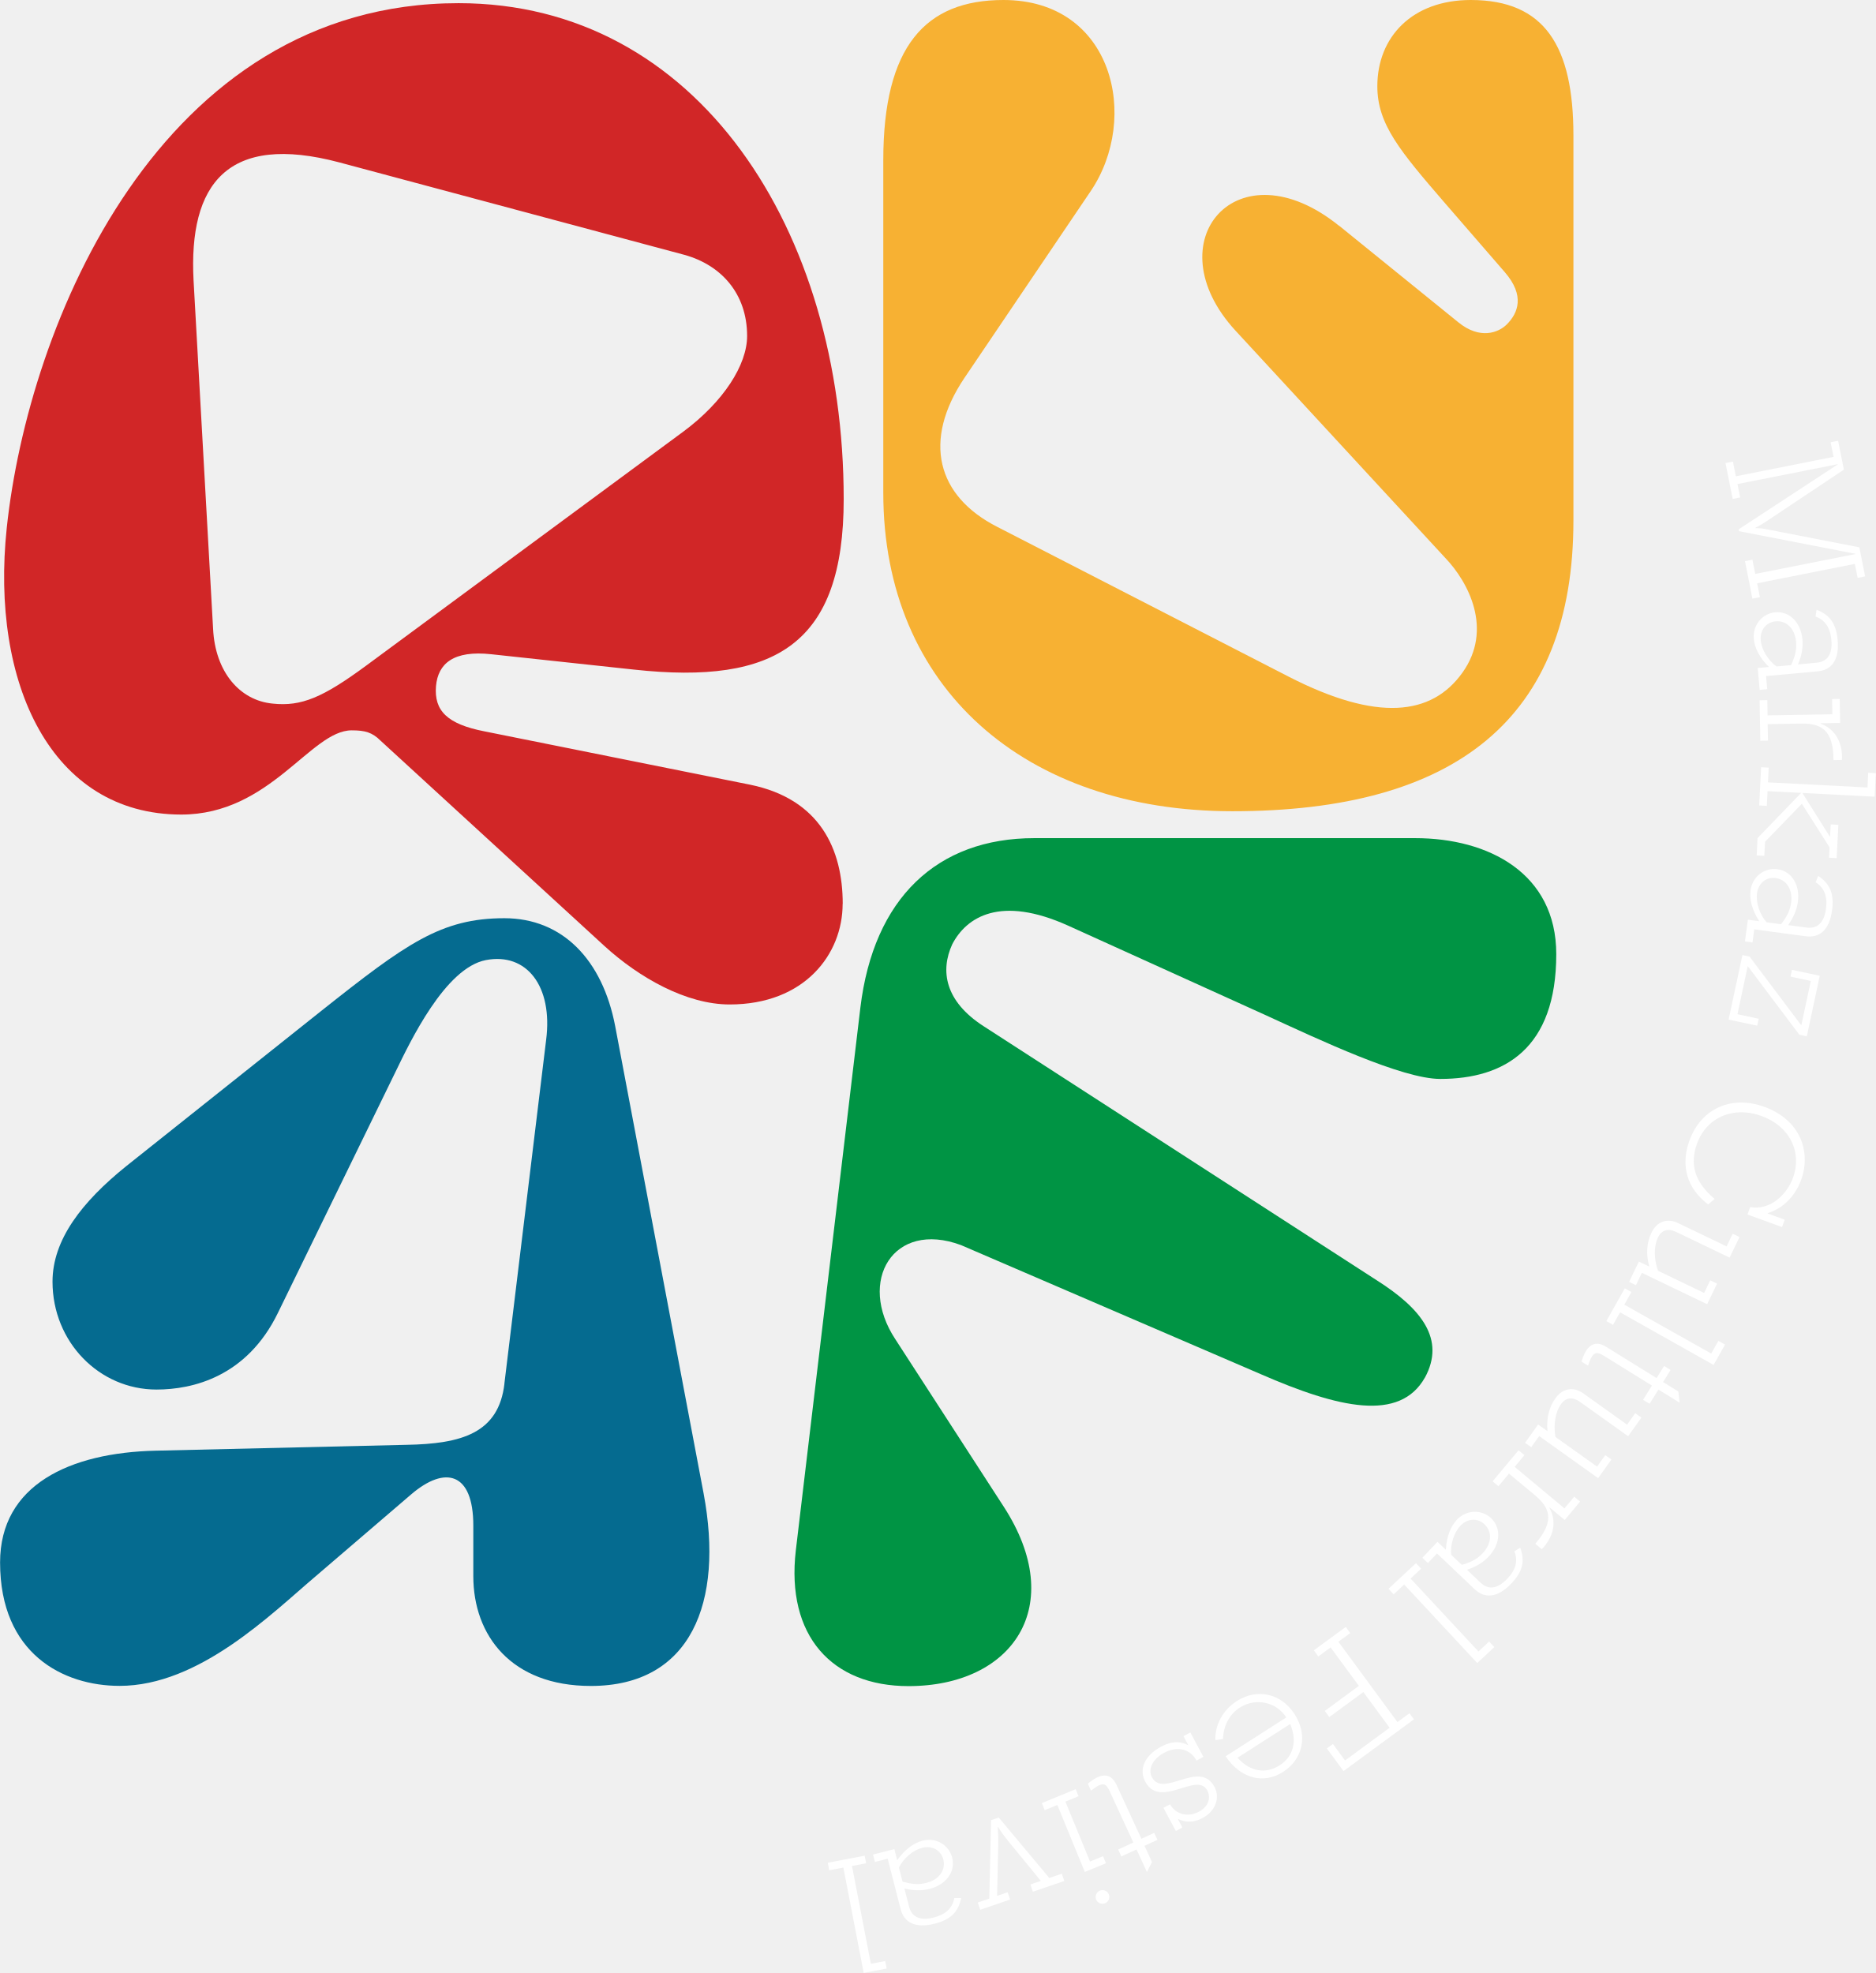
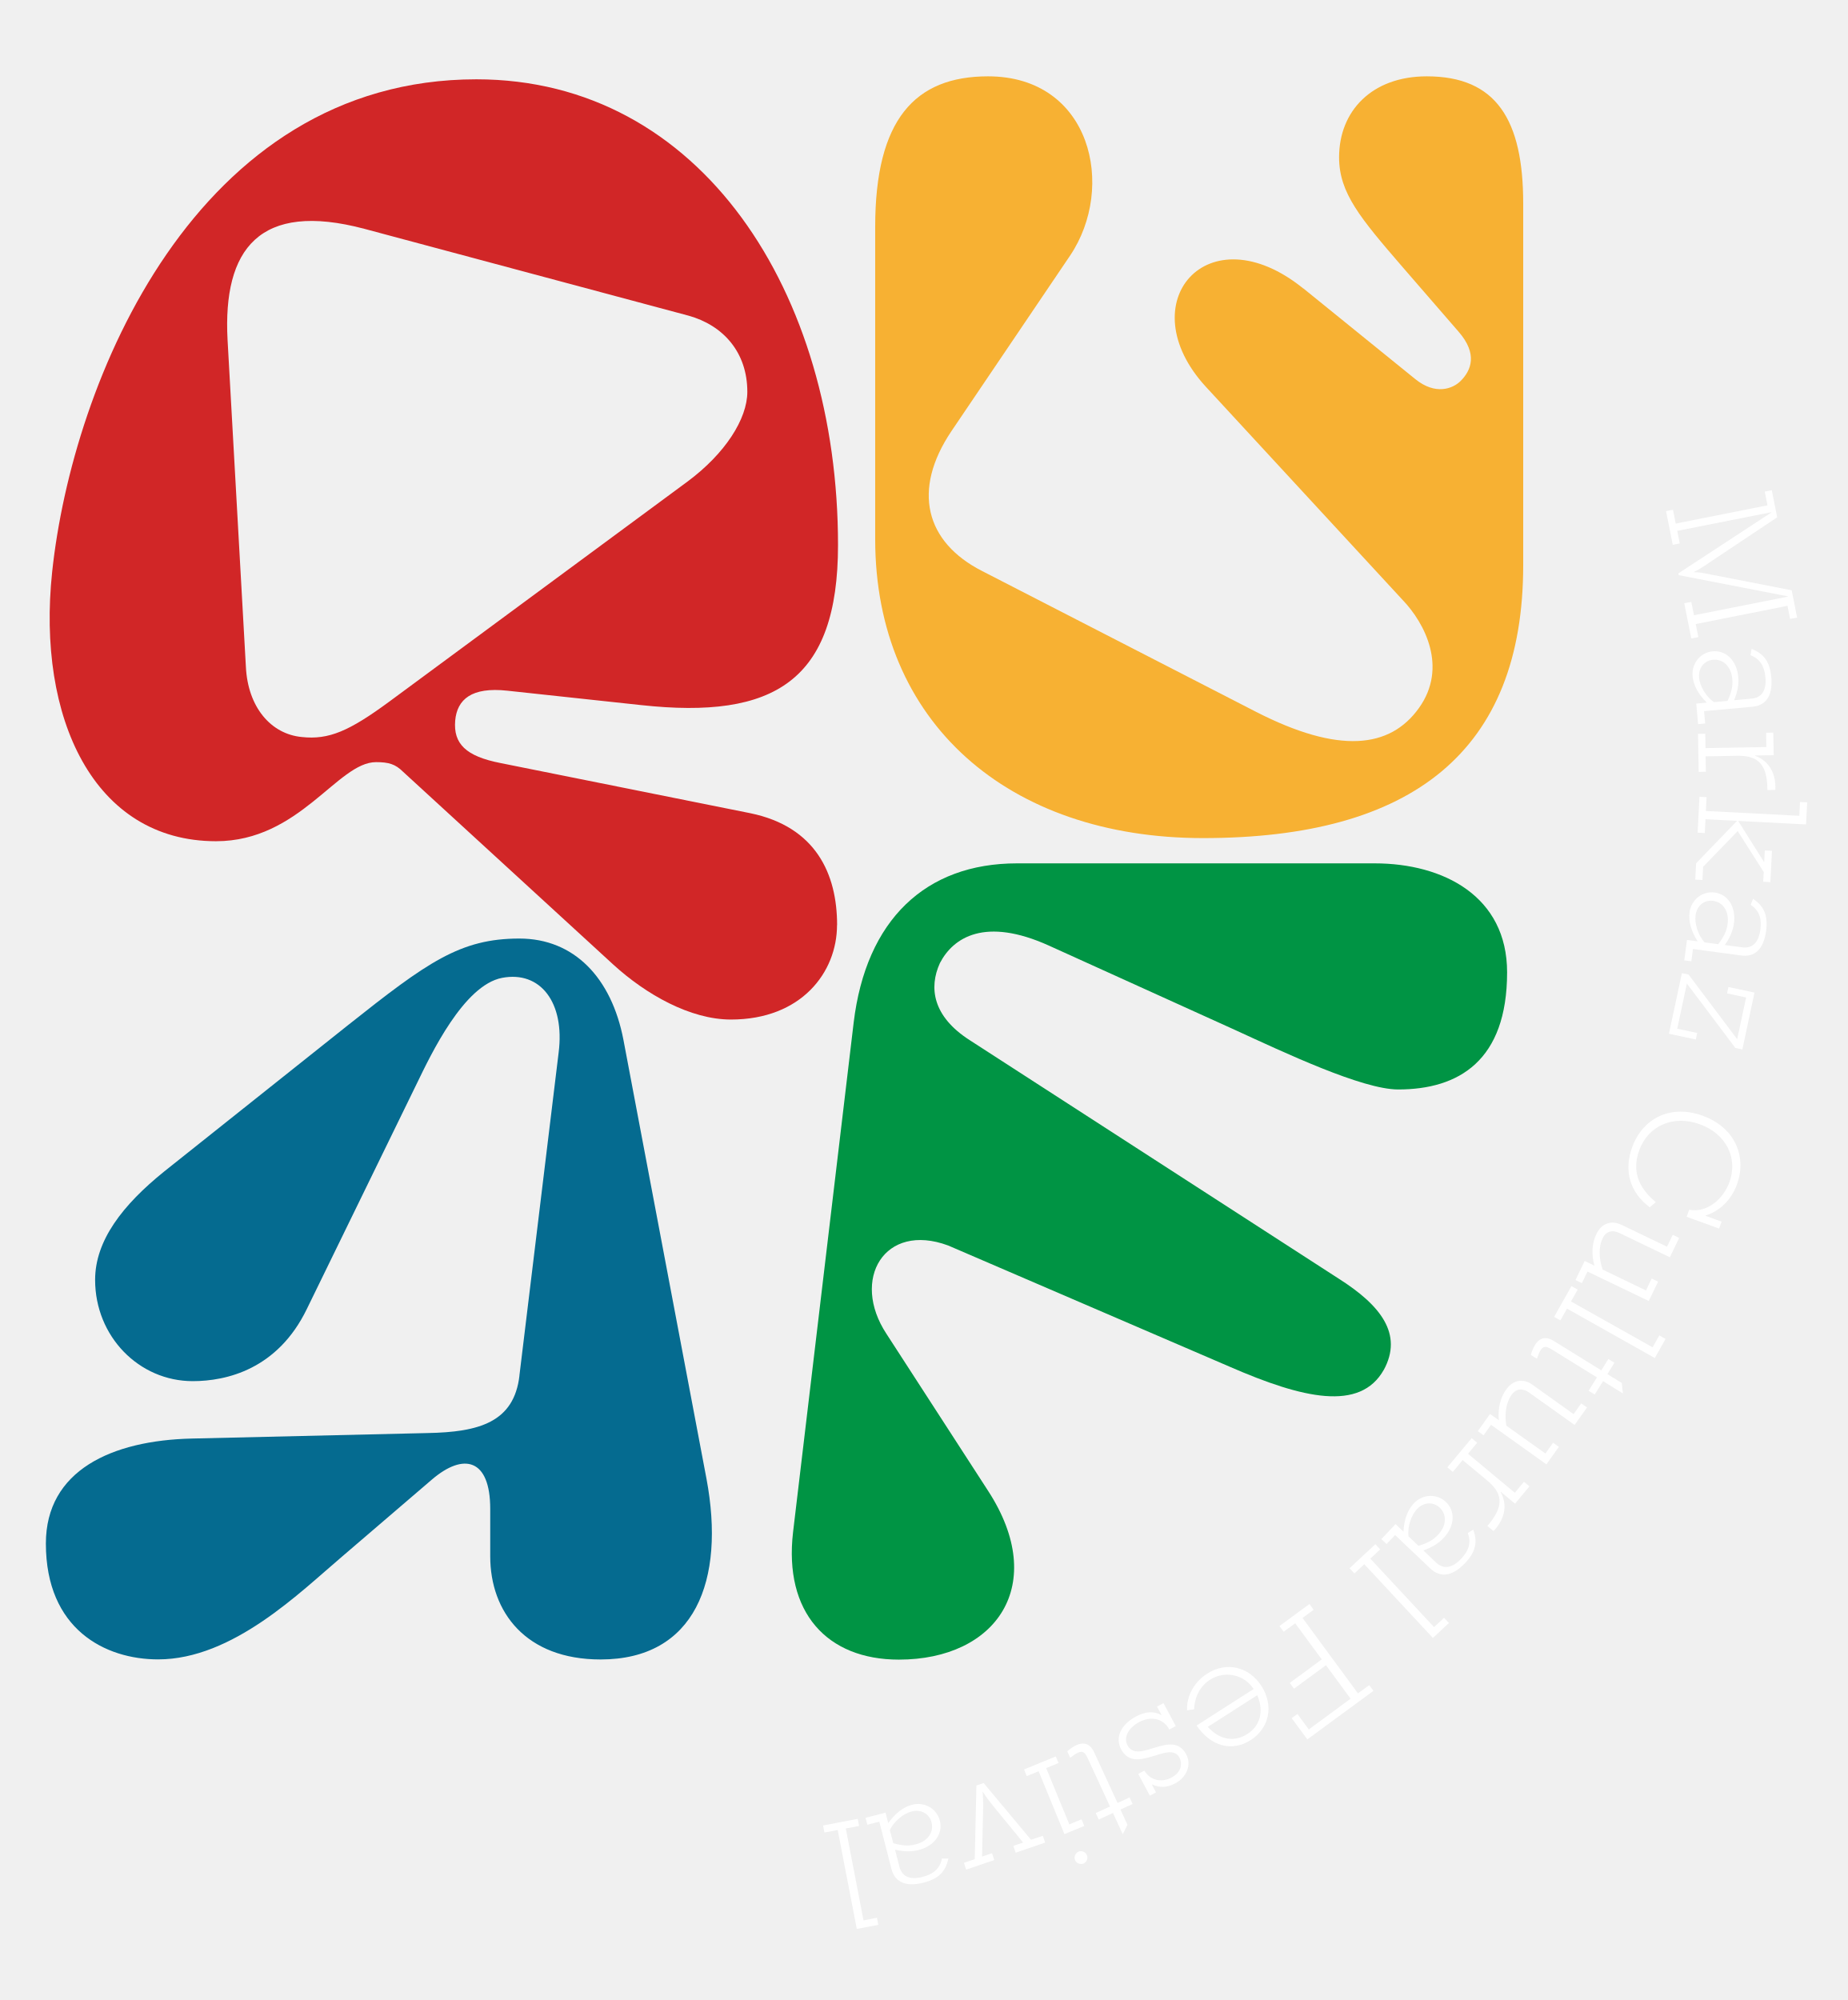
- <svg xmlns="http://www.w3.org/2000/svg" id="Layer_2" data-name="Layer 2" viewBox="0 0 230.73 242.7">
+ <svg xmlns="http://www.w3.org/2000/svg" id="Layer_2" data-name="Layer 2" viewBox="-6 -10 242 262">
  <defs>
    <style>
      .cls-1 {
        fill: #056b90;
      }

      .cls-2 {
        fill: #fff;
      }

      .cls-3 {
        fill: #f7b133;
      }

      .cls-4 {
        fill: #009444;
      }

      .cls-5 {
        fill: #d12627;
      }
    </style>
  </defs>
  <g id="Layer_1-2" data-name="Layer 1">
    <path class="cls-5" d="m103.65,111.18c0,6.19-4.67,12.38-13.9,12.38-5.31,0-11.12-3.28-15.41-7.2l-27.54-25.26c-1.01-1.01-1.9-1.26-3.54-1.26-5.05,0-9.98,10.36-20.97,10.36C6.26,100.19-1.19,84.02.83,64.94,3.48,39.93,19.65.39,56.41.39c29.43,0,47.37,27.92,47.37,61.01,0,17.81-8.34,22.86-25.77,20.97l-17.56-1.89c-4.67-.51-6.57,1.14-6.82,3.92-.25,3.03,1.39,4.67,5.94,5.56l32.72,6.57c8.59,1.77,11.37,7.96,11.37,14.65Zm-70.11-24.63c3.54.38,6.19-.76,11.5-4.67l39.03-28.8c4.93-3.66,7.83-8.21,7.83-11.75,0-5.18-3.16-8.72-7.71-9.98l-42.44-11.37c-13.77-3.66-18.57,2.65-17.94,14.53l2.4,42.82c.25,5.31,3.28,8.84,7.33,9.22Z" />
    <path class="cls-3" d="m164.75,27.79l14.65,11.87c2.65,2.15,4.93,1.26,5.94.25,1.39-1.39,2.27-3.54-.25-6.44l-7.33-8.46c-5.56-6.44-8.34-9.73-8.34-14.4,0-6.06,4.29-10.61,11.49-10.61,9.1,0,12.63,5.68,12.63,16.67v47.37c0,24.38-14.53,35.75-41.94,35.75-25.52,0-42.95-15.16-42.95-39.16V19.71c0-14.02,5.18-19.71,14.78-19.71,13.52,0,16.8,14.53,10.74,23.5l-15.54,22.99c-5.18,7.71-3.41,14.53,4.04,18.32l35.87,18.44c10.86,5.56,17.56,4.8,21.35-.51,3.79-5.31.76-11.12-2.15-14.15l-25.77-27.92c-10.11-10.99.25-22.99,12.76-12.88Z" />
    <path class="cls-1" d="m62.04,170.22l5.14-42.32c.84-6.57-2.39-10.76-7.41-9.8-5.02.96-9.32,10.04-11.12,13.75l-14.46,29.64c-3.83,7.89-10.52,9.44-14.94,9.44-7.05,0-12.79-5.86-12.79-13.27,0-5.14,3.59-9.8,9.08-14.22l24.03-19.13c10.4-8.25,14.7-11.36,22.47-11.36,7.17,0,12.07,5.14,13.63,13.27l10.88,57.5c2.51,13.39-1.55,23.67-13.87,23.67-9.8,0-14.46-6.22-14.46-13.51v-6.22c0-6.57-3.47-7.41-7.65-3.83l-11.71,10.04c-5.5,4.66-14.34,13.51-24.15,13.51-6.93,0-14.7-3.94-14.7-15.18,0-9.56,8.61-13.51,19.13-13.75l30.84-.72c6.81-.12,11.36-1.43,12.07-7.53Z" />
    <path class="cls-4" d="m175.28,169.44c-3.1,5.52-10.63,3.77-20.19-.4l-36.88-15.88c-8.35-3.1-12.79,4.44-8.08,11.58l13.33,20.59c7.94,12.25,1.08,22.08-11.71,22.08-9.42,0-15.08-6.19-13.86-16.69l7.94-66.76c1.62-13.46,9.42-20.86,21.4-20.86h46.84c9.02,0,17.36,4.31,17.36,14.27,0,11.58-6.33,15.35-14.27,15.35-4.71,0-14.94-4.85-21.4-7.81l-24.36-11.04c-8.35-3.77-12.52-1.08-14.27,2.29-1.48,3.23-.94,7,3.9,10.1l48.32,31.23c5.52,3.5,8.48,7.27,5.92,11.98Z" />
    <g>
      <path class="cls-2" d="m213.16,56.79l.36,1.8,12.02-2.39-.36-1.8.92-.18.71,3.55-9.52,6.35c-.3.21-.83.53-1.37.8v.04c.41,0,.87.04,1.4.15l11.39,2.22.71,3.57-.92.18-.34-1.72-12.02,2.39.34,1.71-.92.18-.92-4.61.92-.18.35,1.75,12.31-2.44v-.04s-14.31-2.78-14.31-2.78l-.04-.23,12.17-7.97v-.04s-12.32,2.44-12.32,2.44l.33,1.65-.92.18-.88-4.41.92-.18Z" />
      <path class="cls-2" d="m217.61,82.06c-1.15-1.13-1.78-2.3-1.88-3.49-.15-1.66,1.02-3.1,2.63-3.25,1.76-.16,3.16,1.24,3.35,3.35.09.97-.08,1.93-.54,3.06l2.28-.21c1.29-.12,1.98-.99,1.82-2.8-.14-1.51-.76-2.44-1.95-2.88l.13-.83c1.65.62,2.41,1.73,2.59,3.71.23,2.53-.79,3.71-2.45,3.86l-6.36.58.15,1.62-.93.08-.24-2.69,1.41-.13Zm2.7-.24c.54-1.18.7-1.92.62-2.88-.15-1.62-1.18-2.63-2.53-2.51-1.16.11-1.93,1.09-1.82,2.34.1,1.14.92,2.49,1.94,3.21l1.78-.16Z" />
      <path class="cls-2" d="m217.39,86.13l.03,1.87,7.97-.14-.03-1.87.94-.02.05,2.96-2.42.04v.04c1.78.66,2.75,2.28,2.64,4.47l-1.04.02c0-3.77-1.56-4.53-4.02-4.49l-4.08.07.04,2.02-.94.02-.09-4.98.94-.02Z" />
      <path class="cls-2" d="m217.56,94.43l-.09,1.81,12.24.63.09-1.81.94.05-.15,2.89-8.89-.46,3.37,5.36h.04s.08-1.49.08-1.49l.94.05-.21,4.1-.94-.05.07-1.27-3.41-5.37-4.53,4.68-.09,1.73-.94-.05.11-2.14,5.37-5.56-4.14-.21-.09,1.81-.94-.05.24-4.7.93.05Z" />
      <path class="cls-2" d="m216.4,113.33c-.87-1.36-1.22-2.64-1.07-3.82.22-1.65,1.68-2.8,3.29-2.59,1.75.23,2.81,1.91,2.53,4.01-.13.97-.5,1.87-1.2,2.87l2.27.3c1.28.17,2.15-.53,2.39-2.33.2-1.51-.21-2.55-1.27-3.24l.31-.78c1.47.97,1.97,2.22,1.71,4.2-.34,2.52-1.59,3.44-3.24,3.22l-6.34-.85-.21,1.61-.93-.12.36-2.68,1.4.19Zm2.68.36c.79-1.03,1.11-1.72,1.24-2.67.21-1.61-.57-2.83-1.91-3.01-1.16-.16-2.12.64-2.29,1.88-.15,1.14.34,2.63,1.18,3.56l1.77.24Z" />
      <path class="cls-2" d="m215.22,117.69l6.35,8.44,1.17-5.46-2.5-.54.18-.83,3.42.73-1.59,7.45-.92-.2-6.35-8.44-1.26,5.92,2.61.56-.18.85-3.52-.75,1.7-7.94.92.2Z" />
      <path class="cls-2" d="m210.12,148.16c-2.61-1.96-3.43-4.78-2.31-7.86,1.43-3.93,5.16-5.62,9.21-4.15,4.48,1.62,5.77,5.59,4.53,8.99-.73,2.02-2.25,3.52-4.12,4.09v.04s2.1.77,2.1.77l-.33.9-4.25-1.54.33-.92c2.45.45,4.52-1.53,5.27-3.6,1.16-3.21-.44-6.36-3.87-7.6-3.46-1.26-6.77.16-7.94,3.41-.94,2.58-.23,4.79,2.17,6.79l-.8.68Z" />
      <path class="cls-2" d="m202.87,155.8c-.42-1.54-.32-2.95.27-4.17.66-1.37,1.94-1.82,3.27-1.18l5.97,2.87.75-1.56.84.41-1.22,2.53-6.57-3.16c-.96-.46-1.78-.28-2.25.7-.51,1.05-.5,2.62.02,4.08l5.67,2.73.75-1.56.84.41-1.22,2.53-8.03-3.86-.73,1.52-.84-.41,1.2-2.49,1.28.61Z" />
      <path class="cls-2" d="m200.67,158.95l-.87,1.54,10.69,6.01.88-1.56.82.46-1.41,2.5-11.5-6.47-.87,1.54-.82-.46,2.27-4.03.82.46Z" />
      <path class="cls-2" d="m204.69,168.03l.8.49-.92,1.49,1.88,1.16.15,1.37-2.6-1.61-1.09,1.75-.8-.49,1.09-1.75-5.84-3.62c-.97-.6-1.43-.66-2.02,1.17l-.8-.49c.54-1.9,1.53-2.75,3-1.84l6.23,3.86.92-1.48Z" />
      <path class="cls-2" d="m190.35,176.06c-.15-1.59.19-2.96.98-4.06.88-1.24,2.22-1.46,3.42-.6l5.39,3.85,1-1.41.76.54-1.63,2.29-5.93-4.23c-.87-.62-1.71-.58-2.34.3-.68.95-.94,2.5-.67,4.02l5.12,3.65,1-1.41.76.54-1.63,2.29-7.25-5.18-.98,1.37-.76-.54,1.61-2.25,1.15.82Z" />
      <path class="cls-2" d="m187.51,179l-1.2,1.44,6.13,5.11,1.2-1.44.72.6-1.89,2.27-1.86-1.55-.03.03c.92,1.66.59,3.52-.93,5.11l-.8-.67c2.46-2.85,1.79-4.45-.1-6.02l-3.14-2.61-1.29,1.55-.72-.6,3.19-3.82.72.6Z" />
      <path class="cls-2" d="m177.85,190.64c.09-1.61.56-2.86,1.38-3.72,1.15-1.21,3-1.28,4.18-.17,1.28,1.22,1.16,3.2-.31,4.74-.67.71-1.5,1.22-2.65,1.61l1.66,1.58c.94.89,2.05.83,3.3-.48,1.05-1.1,1.33-2.19.87-3.37l.71-.45c.62,1.65.3,2.95-1.08,4.4-1.75,1.84-3.31,1.85-4.52.71l-4.63-4.4-1.12,1.18-.68-.65,1.86-1.96,1.03.98Zm1.96,1.86c1.24-.37,1.91-.74,2.57-1.44,1.12-1.18,1.2-2.62.22-3.56-.85-.8-2.1-.73-2.96.18-.79.83-1.27,2.33-1.13,3.58l1.3,1.23Z" />
      <path class="cls-2" d="m174.8,192.97l-1.29,1.21,8.35,8.97,1.31-1.22.64.68-2.1,1.96-8.99-9.66-1.29,1.21-.64-.68,3.38-3.15.64.68Z" />
      <path class="cls-2" d="m166.11,200.87l-1.48,1.08,7.26,9.88,1.48-1.08.55.75-8.66,6.36-2.05-2.78.75-.55,1.49,2.03,5.48-4.03-3.23-4.39-4.19,3.08-.55-.76,4.19-3.08-3.48-4.73-1.51,1.11-.55-.75,3.93-2.88.55.76Z" />
      <path class="cls-2" d="m158.22,211.26c-1.22-1.91-3.77-2.45-5.7-1.22-1.28.82-2.02,2.21-2.09,3.88l-.93.13c-.07-1.88.93-3.71,2.65-4.81,2.51-1.6,5.46-.93,7.1,1.63,1.64,2.56,1.05,5.5-1.42,7.09-2.44,1.56-5.24.81-7.07-1.92l7.45-4.77Zm-6,4.96c1.54,1.71,3.46,2.04,5.19.93,1.7-1.09,2.18-3,1.29-5.08l-6.49,4.16Z" />
      <path class="cls-2" d="m148.02,216.12l-.84.45c-.76-1.43-2.37-1.83-3.98-.96-1.41.76-2.04,2.01-1.5,3.02,1.39,2.61,5.85-2.25,7.69,1.18.73,1.36.09,3-1.45,3.82-1.01.54-2.01.6-3,.14l-.04.02.54,1.01-.81.43-1.52-2.85.81-.43c.71,1.25,2.2,1.63,3.55.91,1.38-.74,1.41-1.91,1.04-2.61-1.28-2.39-5.79,2.36-7.64-1.09-.82-1.54-.05-3.23,1.95-4.3,1.23-.66,2.3-.73,3.29-.2l.04-.02-.58-1.08.85-.45,1.61,3.01Z" />
      <path class="cls-2" d="m141.98,225.47l.39.85-1.59.73.92,2-.62,1.23-1.28-2.78-1.87.86-.39-.85,1.87-.86-2.88-6.24c-.48-1.04-.82-1.34-2.33-.14l-.39-.85c1.49-1.29,2.79-1.45,3.52.12l3.07,6.65,1.59-.73Z" />
      <path class="cls-2" d="m132.65,220.96l-1.6.66,3.03,7.37,1.6-.66.36.87-2.6,1.07-3.38-8.24-1.56.64-.35-.87,4.16-1.71.36.87Zm3.29,13.16c-.42.17-.93-.02-1.11-.45-.17-.42.04-.94.47-1.11s.92.05,1.09.47c.17.42-.03.91-.45,1.09Z" />
      <path class="cls-2" d="m129.07,231.01l1.54-.52.3.89-3.86,1.32-.3-.89,1.28-.44-3.59-4.38c-.94-1.15-1.23-1.54-1.67-2.25h-.04c.05.88.08,1.28.06,2.19l-.14,6.28,1.3-.44.3.89-3.68,1.26-.3-.89,1.42-.48.22-9.65.95-.32,6.22,7.45Z" />
      <path class="cls-2" d="m110.35,228.84c.93-1.31,1.99-2.12,3.14-2.42,1.61-.42,3.22.5,3.63,2.08.44,1.71-.71,3.32-2.77,3.85-.95.24-1.92.23-3.1-.04l.57,2.22c.32,1.25,1.3,1.79,3.05,1.34,1.47-.38,2.28-1.15,2.52-2.39h.84c-.35,1.72-1.31,2.66-3.25,3.15-2.46.63-3.79-.19-4.2-1.8l-1.59-6.19-1.57.4-.23-.91,2.62-.67.35,1.37Zm.67,2.62c1.25.35,2.01.39,2.94.15,1.57-.4,2.41-1.58,2.07-2.89-.29-1.13-1.39-1.73-2.6-1.42-1.11.28-2.31,1.3-2.86,2.43l.45,1.73Z" />
      <path class="cls-2" d="m106.54,229.2l-1.74.33,2.32,12.04,1.76-.34.18.92-2.82.54-2.5-12.96-1.74.33-.18-.92,4.54-.87.18.92Z" />
    </g>
  </g>
</svg>
